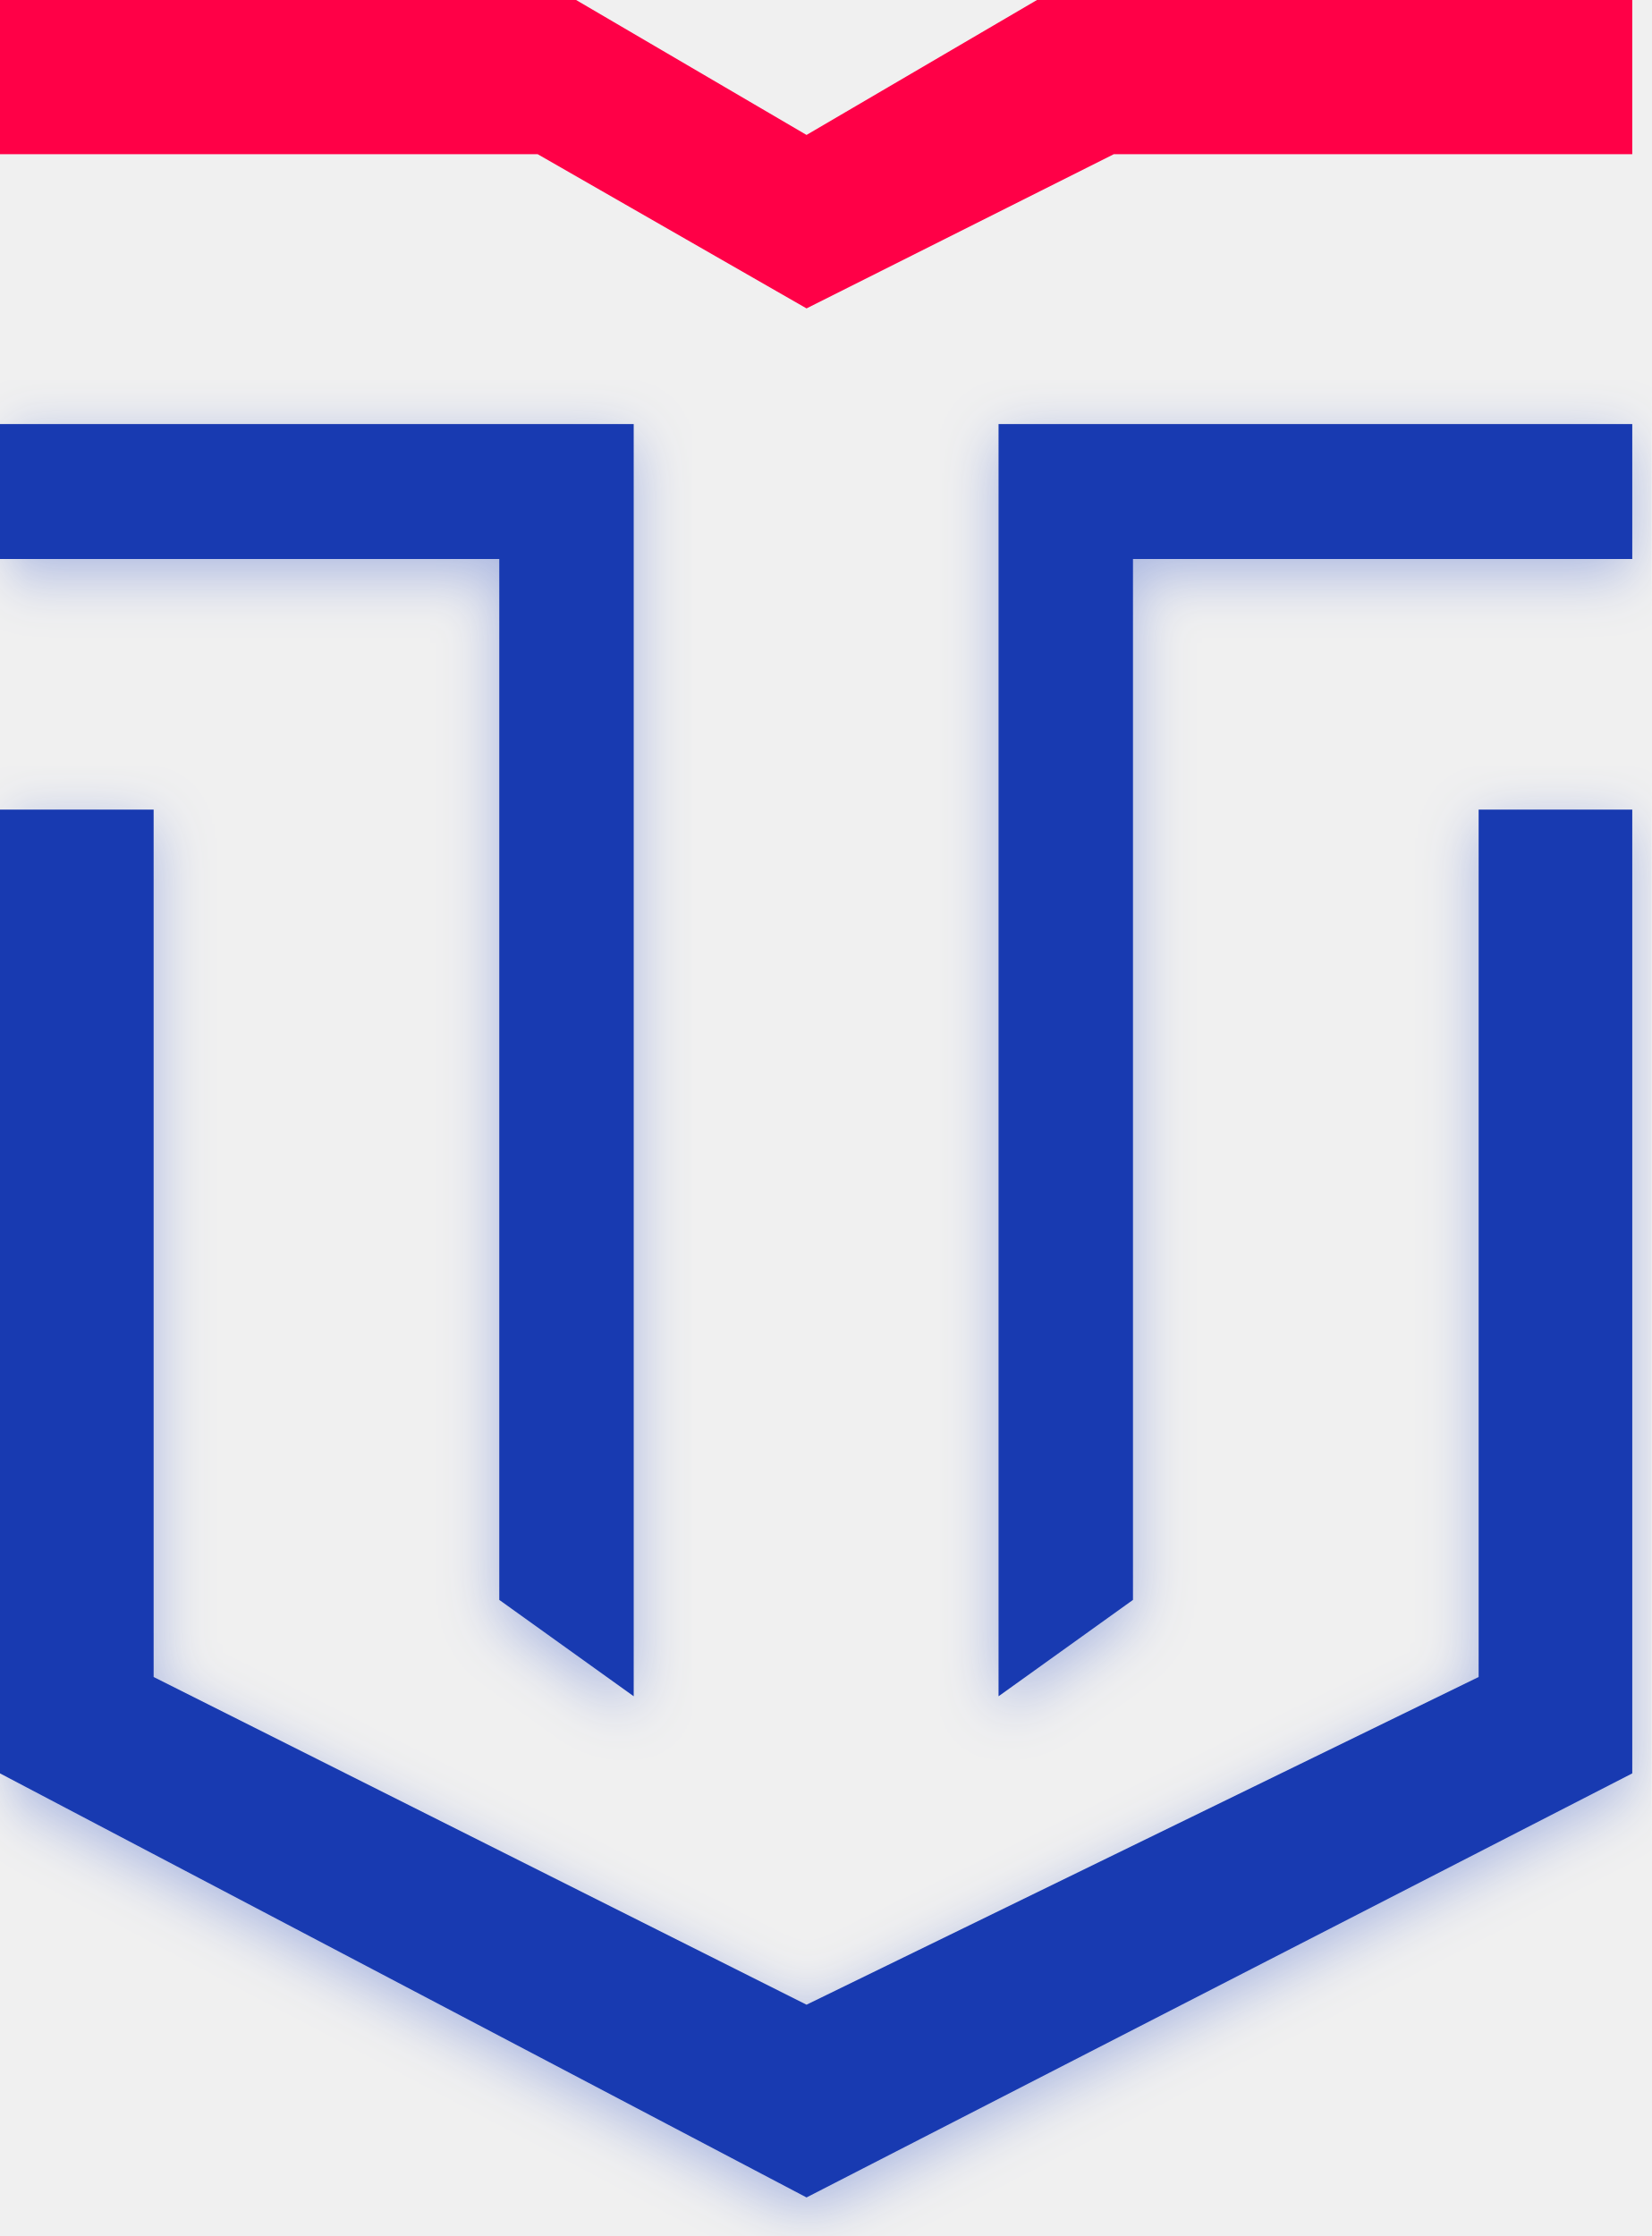
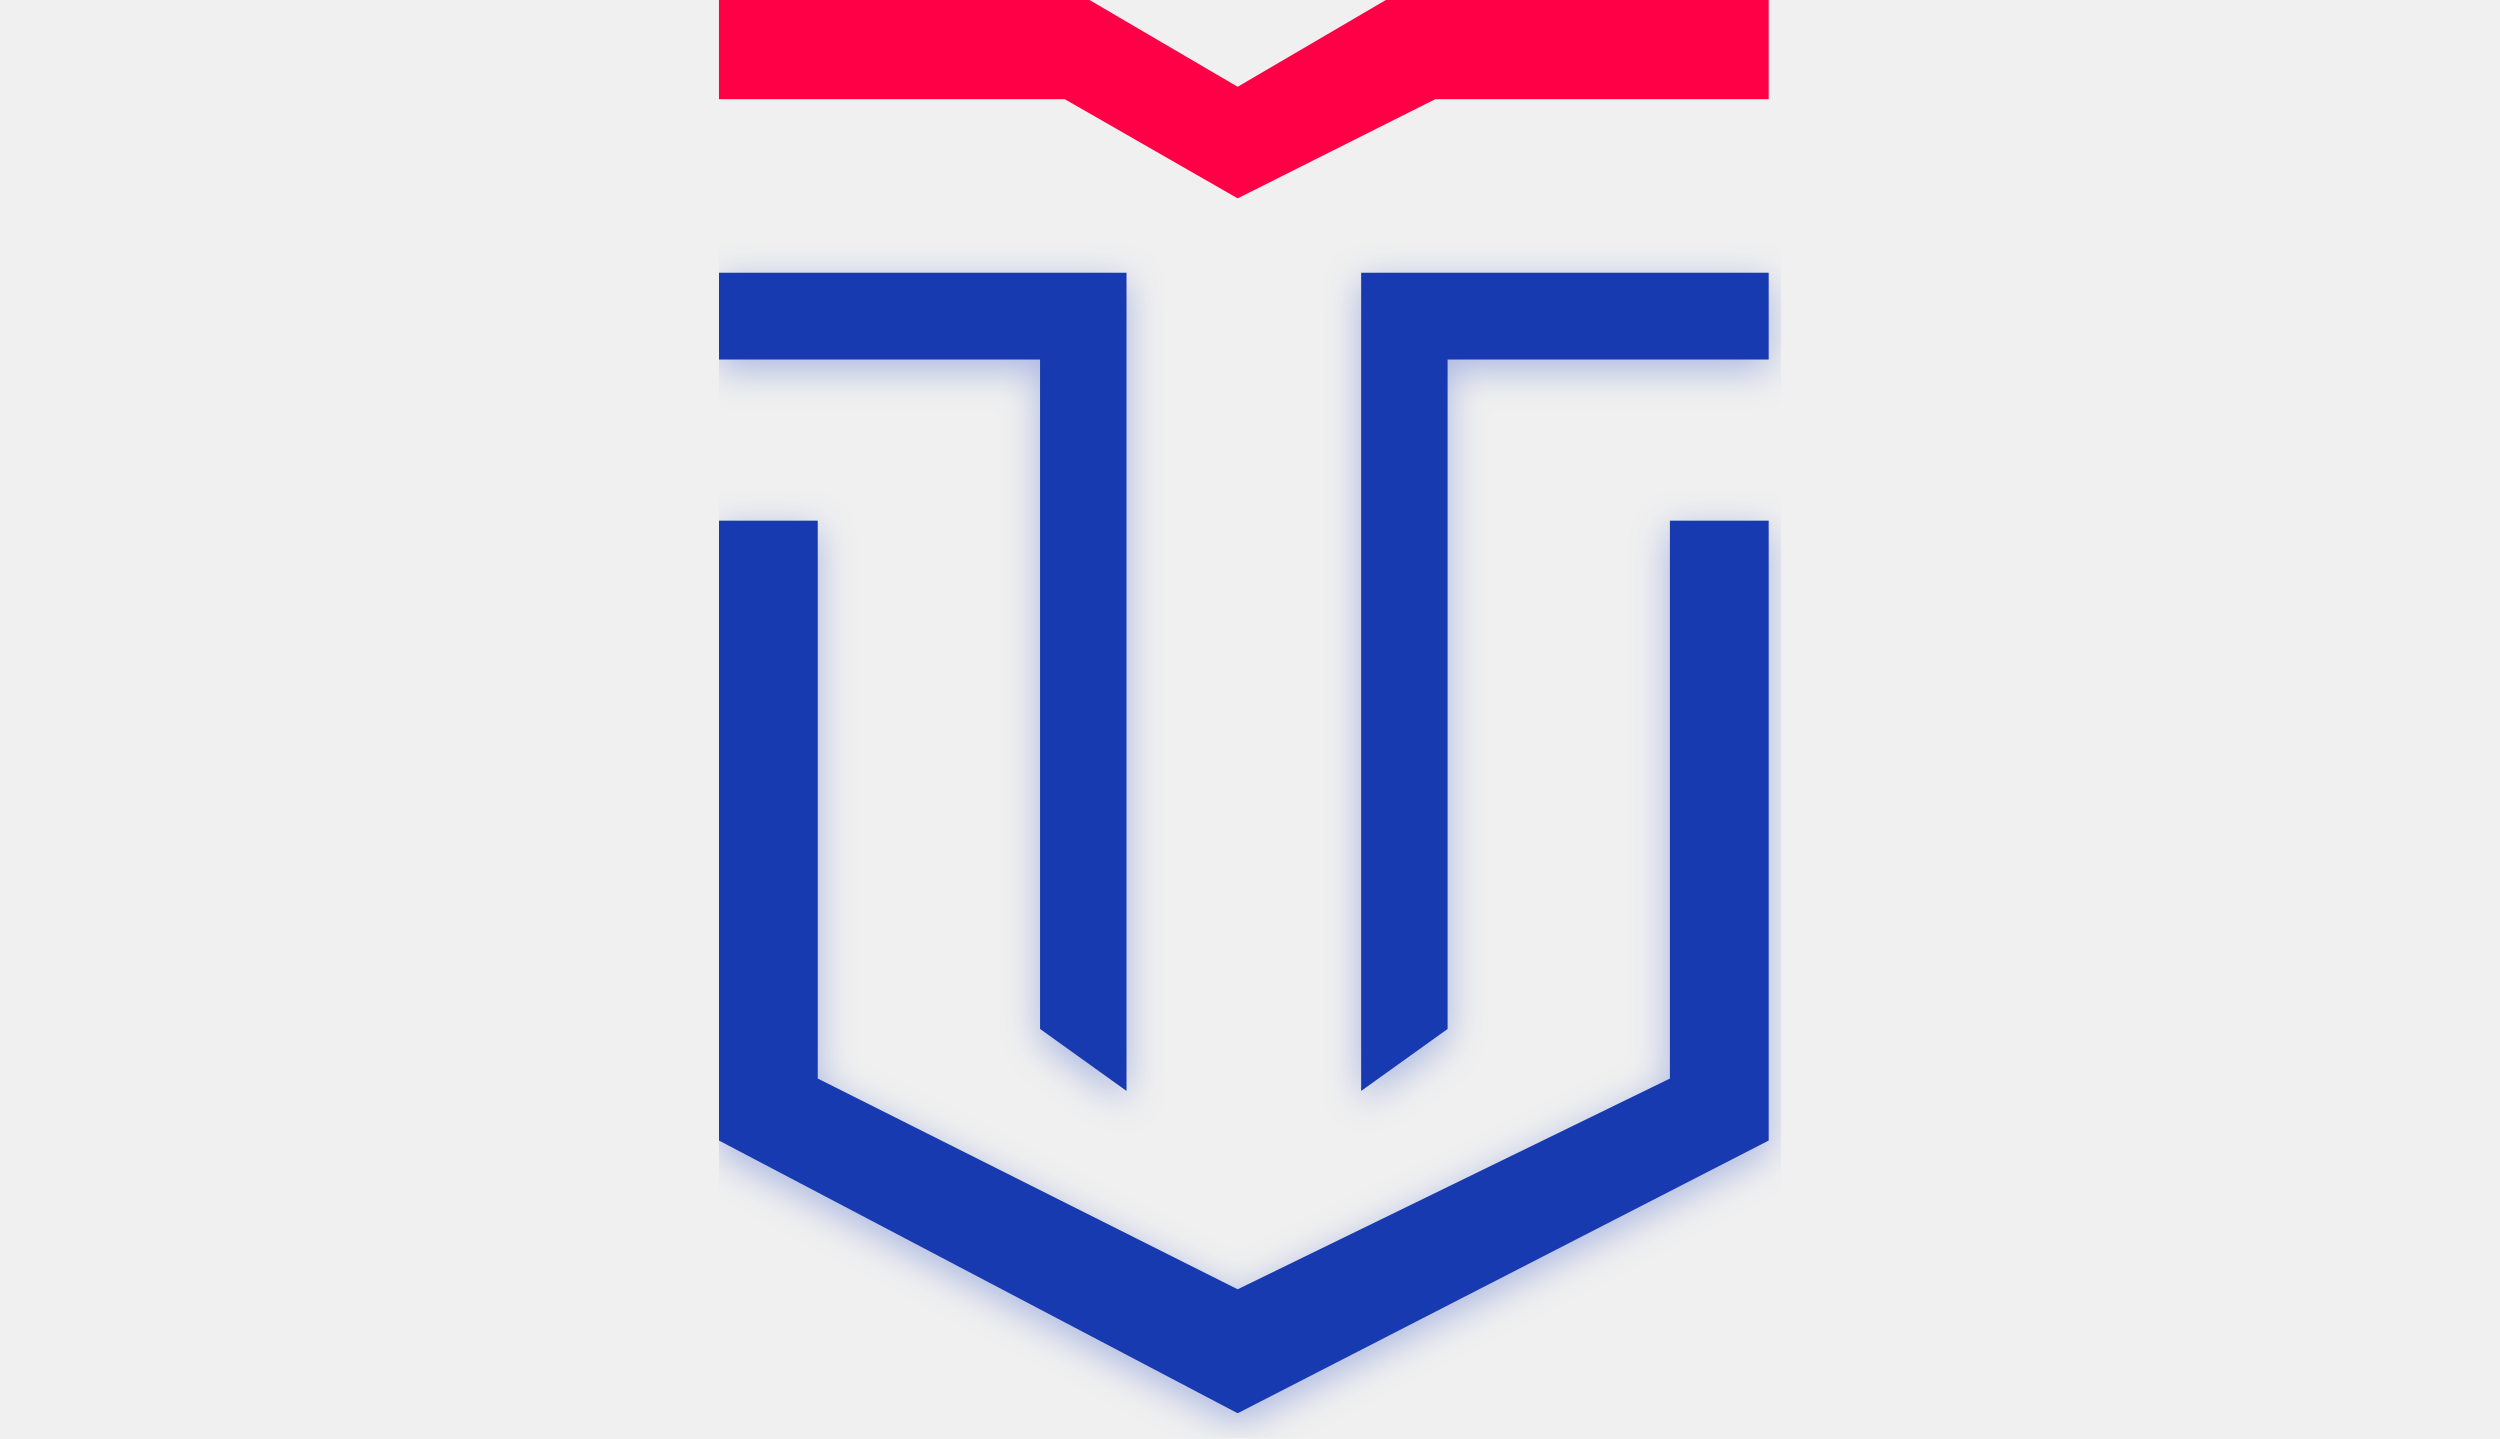
- <svg xmlns="http://www.w3.org/2000/svg" width="113" height="153" viewBox="0 0 113 153" fill="none">
+ <svg xmlns="http://www.w3.org/2000/svg" width="113" height="65" viewBox="0 0 113 153" fill="none">
  <g clip-path="url(#clip0)">
    <path d="M39.419 0H0V10.552H36.791L55.186 21.103L76.209 10.552H111.686V0H70.954L55.186 9.233L39.419 0Z" fill="#FF0047" />
    <g filter="url(#filter0_d)">
      <path d="M43.361 29.017H0V38.25H34.163V109.474L43.361 116.069V29.017Z" fill="#183AB1" />
    </g>
    <g filter="url(#filter1_d)">
      <path d="M68.325 29.017H111.686V38.25H77.523V109.474L68.325 116.069V29.017Z" fill="#183AB1" />
    </g>
    <g filter="url(#filter2_d)">
      <path d="M0 121.345V55.397H10.512V114.75L55.186 137.173L101.174 114.75V55.397H111.686V121.345L55.186 150.362L0 121.345Z" fill="#183AB1" />
    </g>
  </g>
  <defs>
    <filter id="filter0_d" x="-4" y="26.017" width="51.361" height="95.052" filterUnits="userSpaceOnUse" color-interpolation-filters="sRGB">
      <feFlood flood-opacity="0" result="BackgroundImageFix" />
      <feColorMatrix in="SourceAlpha" type="matrix" values="0 0 0 0 0 0 0 0 0 0 0 0 0 0 0 0 0 0 127 0" />
      <feOffset dy="1" />
      <feGaussianBlur stdDeviation="2" />
      <feColorMatrix type="matrix" values="0 0 0 0 0.663 0 0 0 0 0.714 0 0 0 0 0.882 0 0 0 1 0" />
      <feBlend mode="normal" in2="BackgroundImageFix" result="effect1_dropShadow" />
      <feBlend mode="normal" in="SourceGraphic" in2="effect1_dropShadow" result="shape" />
    </filter>
    <filter id="filter1_d" x="64.325" y="26.017" width="51.361" height="95.052" filterUnits="userSpaceOnUse" color-interpolation-filters="sRGB">
      <feFlood flood-opacity="0" result="BackgroundImageFix" />
      <feColorMatrix in="SourceAlpha" type="matrix" values="0 0 0 0 0 0 0 0 0 0 0 0 0 0 0 0 0 0 127 0" />
      <feOffset dy="1" />
      <feGaussianBlur stdDeviation="2" />
      <feColorMatrix type="matrix" values="0 0 0 0 0.663 0 0 0 0 0.714 0 0 0 0 0.882 0 0 0 1 0" />
      <feBlend mode="normal" in2="BackgroundImageFix" result="effect1_dropShadow" />
      <feBlend mode="normal" in="SourceGraphic" in2="effect1_dropShadow" result="shape" />
    </filter>
    <filter id="filter2_d" x="-4" y="52.397" width="119.686" height="102.966" filterUnits="userSpaceOnUse" color-interpolation-filters="sRGB">
      <feFlood flood-opacity="0" result="BackgroundImageFix" />
      <feColorMatrix in="SourceAlpha" type="matrix" values="0 0 0 0 0 0 0 0 0 0 0 0 0 0 0 0 0 0 127 0" />
      <feOffset dy="1" />
      <feGaussianBlur stdDeviation="2" />
      <feColorMatrix type="matrix" values="0 0 0 0 0.663 0 0 0 0 0.714 0 0 0 0 0.882 0 0 0 1 0" />
      <feBlend mode="normal" in2="BackgroundImageFix" result="effect1_dropShadow" />
      <feBlend mode="normal" in="SourceGraphic" in2="effect1_dropShadow" result="shape" />
    </filter>
    <clipPath id="clip0">
      <rect width="113" height="153" fill="white" />
    </clipPath>
  </defs>
</svg>
